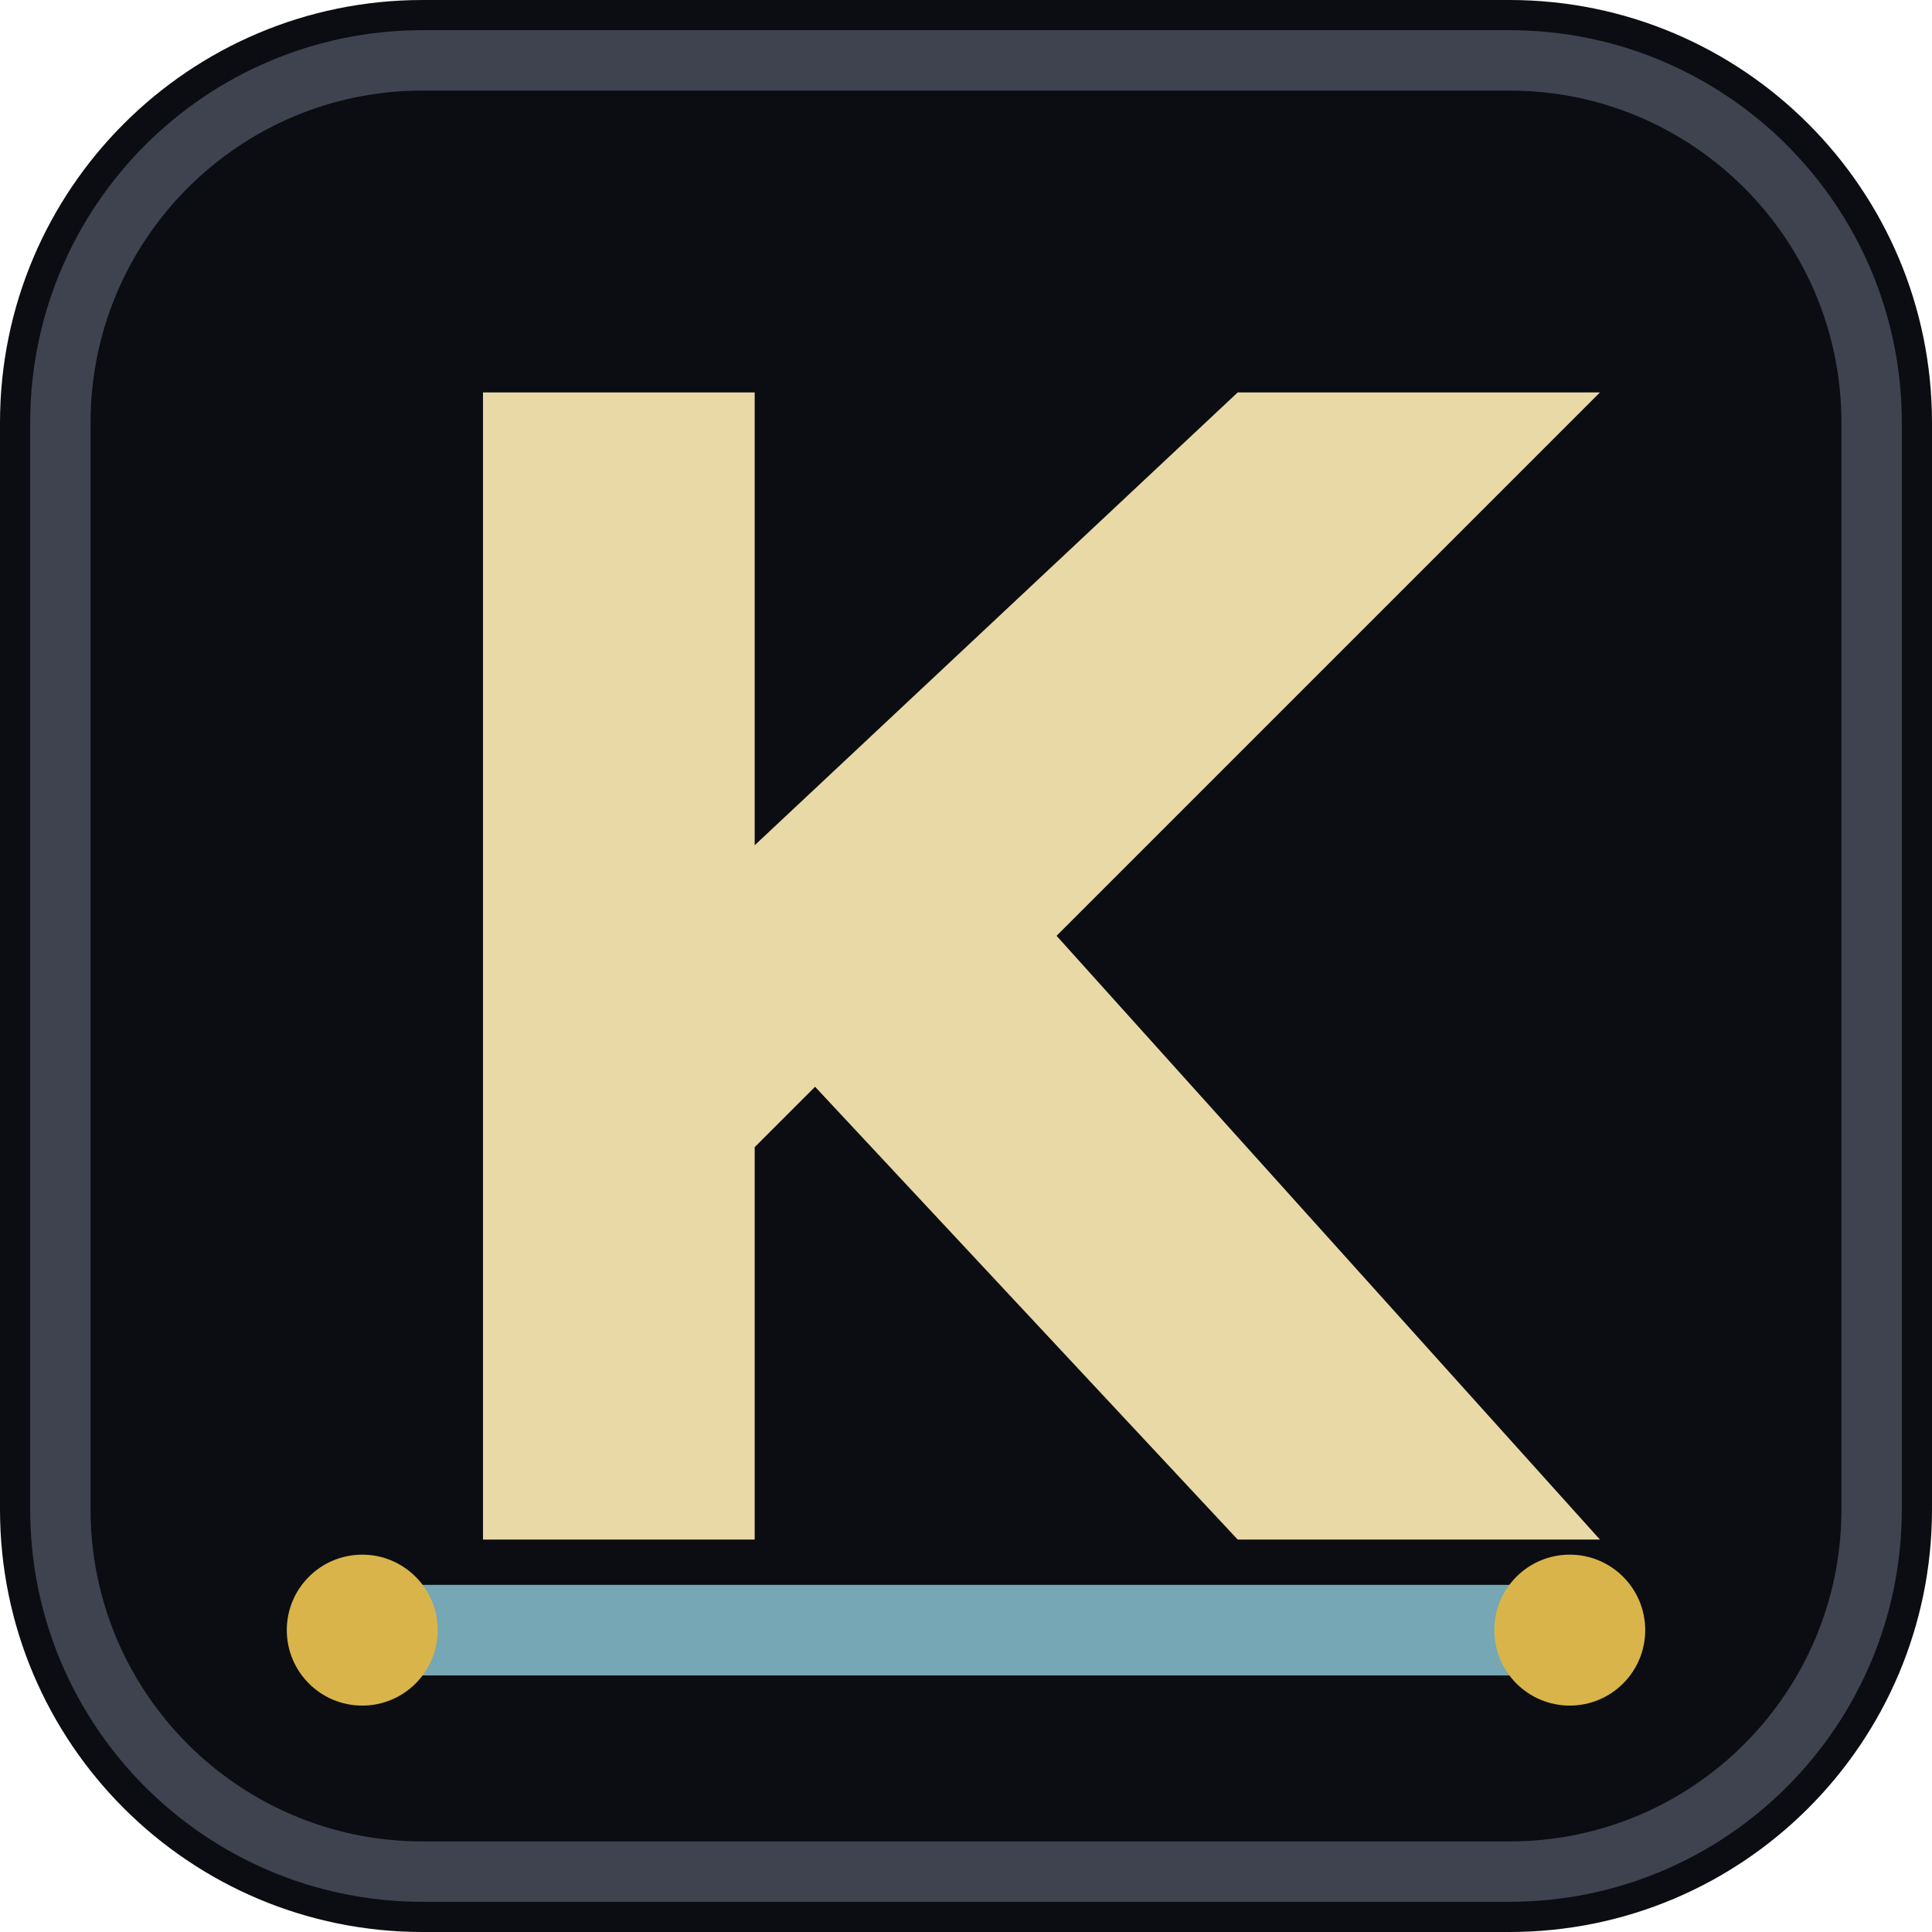
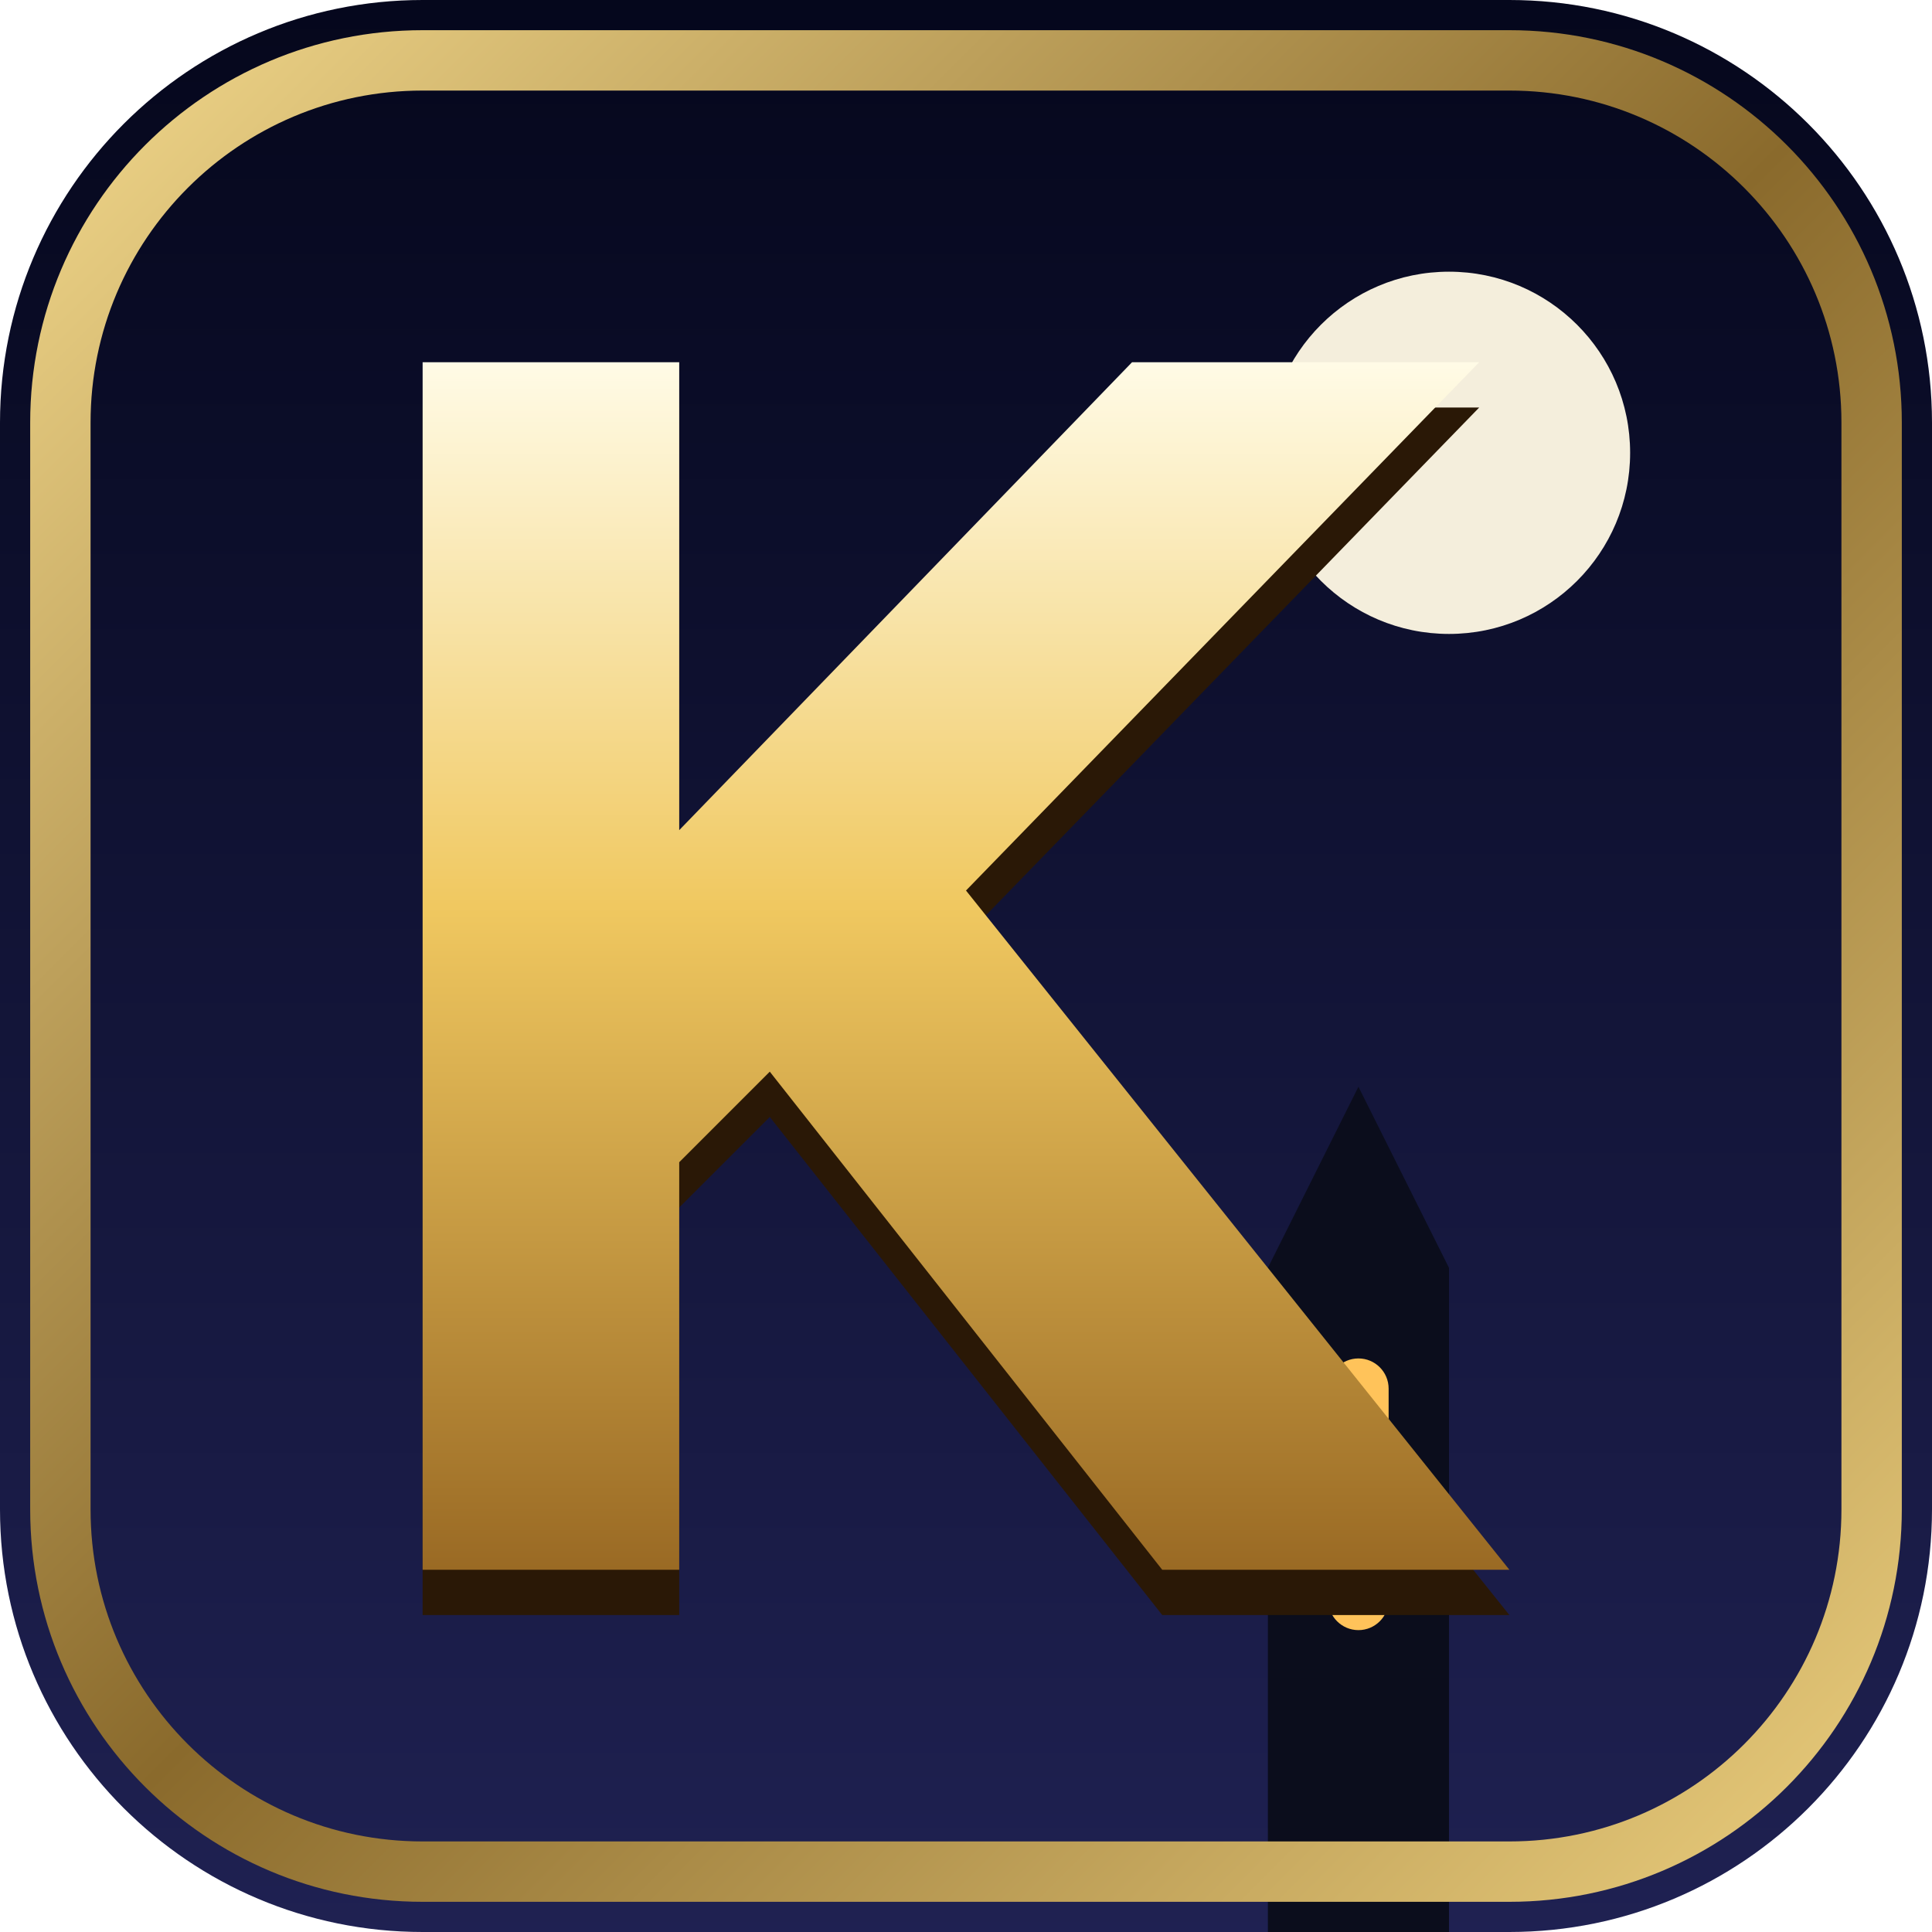
<svg xmlns="http://www.w3.org/2000/svg" viewBox="0 0 64 64" role="img" aria-labelledby="title">
-   <rect width="64" height="64" rx="14" fill="#0b0d12" />
-   <rect x="2" y="2" width="60" height="60" rx="12" fill="none" stroke="#3f4350" stroke-width="2" />
-   <path d="M16 13h9v15l16-15h12L35 31l18 20H41L27 36l-2 2v13h-9V13Z" fill="#e9d9a6" />
-   <path d="M12 54h40" stroke="#75a7b4" stroke-width="3" stroke-linecap="round" />
-   <circle cx="12" cy="54" r="2.5" fill="#d9b44a" />
-   <circle cx="52" cy="54" r="2.5" fill="#d9b44a" />
+   <defs>
+     <linearGradient id="sky" x1="0" y1="0" x2="0" y2="1">
+       <stop offset="0" stop-color="#05071c" />
+       <stop offset="1" stop-color="#1f2152" />
+     </linearGradient>
+     <linearGradient id="gilt" x1="0" y1="0" x2="0" y2="1">
+       <stop offset="0" stop-color="#fffbe6" />
+       <stop offset="0.45" stop-color="#f0c860" />
+       <stop offset="1" stop-color="#9a6a24" />
+     </linearGradient>
+     <linearGradient id="brass" x1="0" y1="0" x2="1" y2="1">
+       <stop offset="0" stop-color="#f0d68a" />
+       <stop offset="0.5" stop-color="#8a6a2c" />
+       <stop offset="1" stop-color="#e9cc7c" />
+     </linearGradient>
+   </defs>
+   <rect width="64" height="64" rx="14" fill="url(#sky)" />
+   <circle cx="48" cy="15" r="6" fill="#f4eedc" />
+   <circle cx="46" cy="14" r="1.2" fill="#d8d0bc" />
+   <path d="M42 64V42l3-6 3 6v22Z" fill="#0b0d1c" />
+   <rect x="44" y="45" width="2" height="3" rx="1" fill="#ffc35a" />
+   <rect x="44" y="51" width="2" height="3" rx="1" fill="#ffc35a" />
+   <path d="M14 12h8.5v15.5L37.5 12H49L32 29.5 50 52H38.5L25.5 35.5l-3 3V52H14Z" fill="#2a1806" transform="translate(0 1.5)" />
+   <path d="M14 12h8.5v15.5L37.5 12H49L32 29.5 50 52H38.5L25.5 35.5l-3 3V52H14Z" fill="url(#gilt)" />
+   <rect x="2" y="2" width="60" height="60" rx="12" fill="none" stroke="url(#brass)" stroke-width="2" />
</svg>
